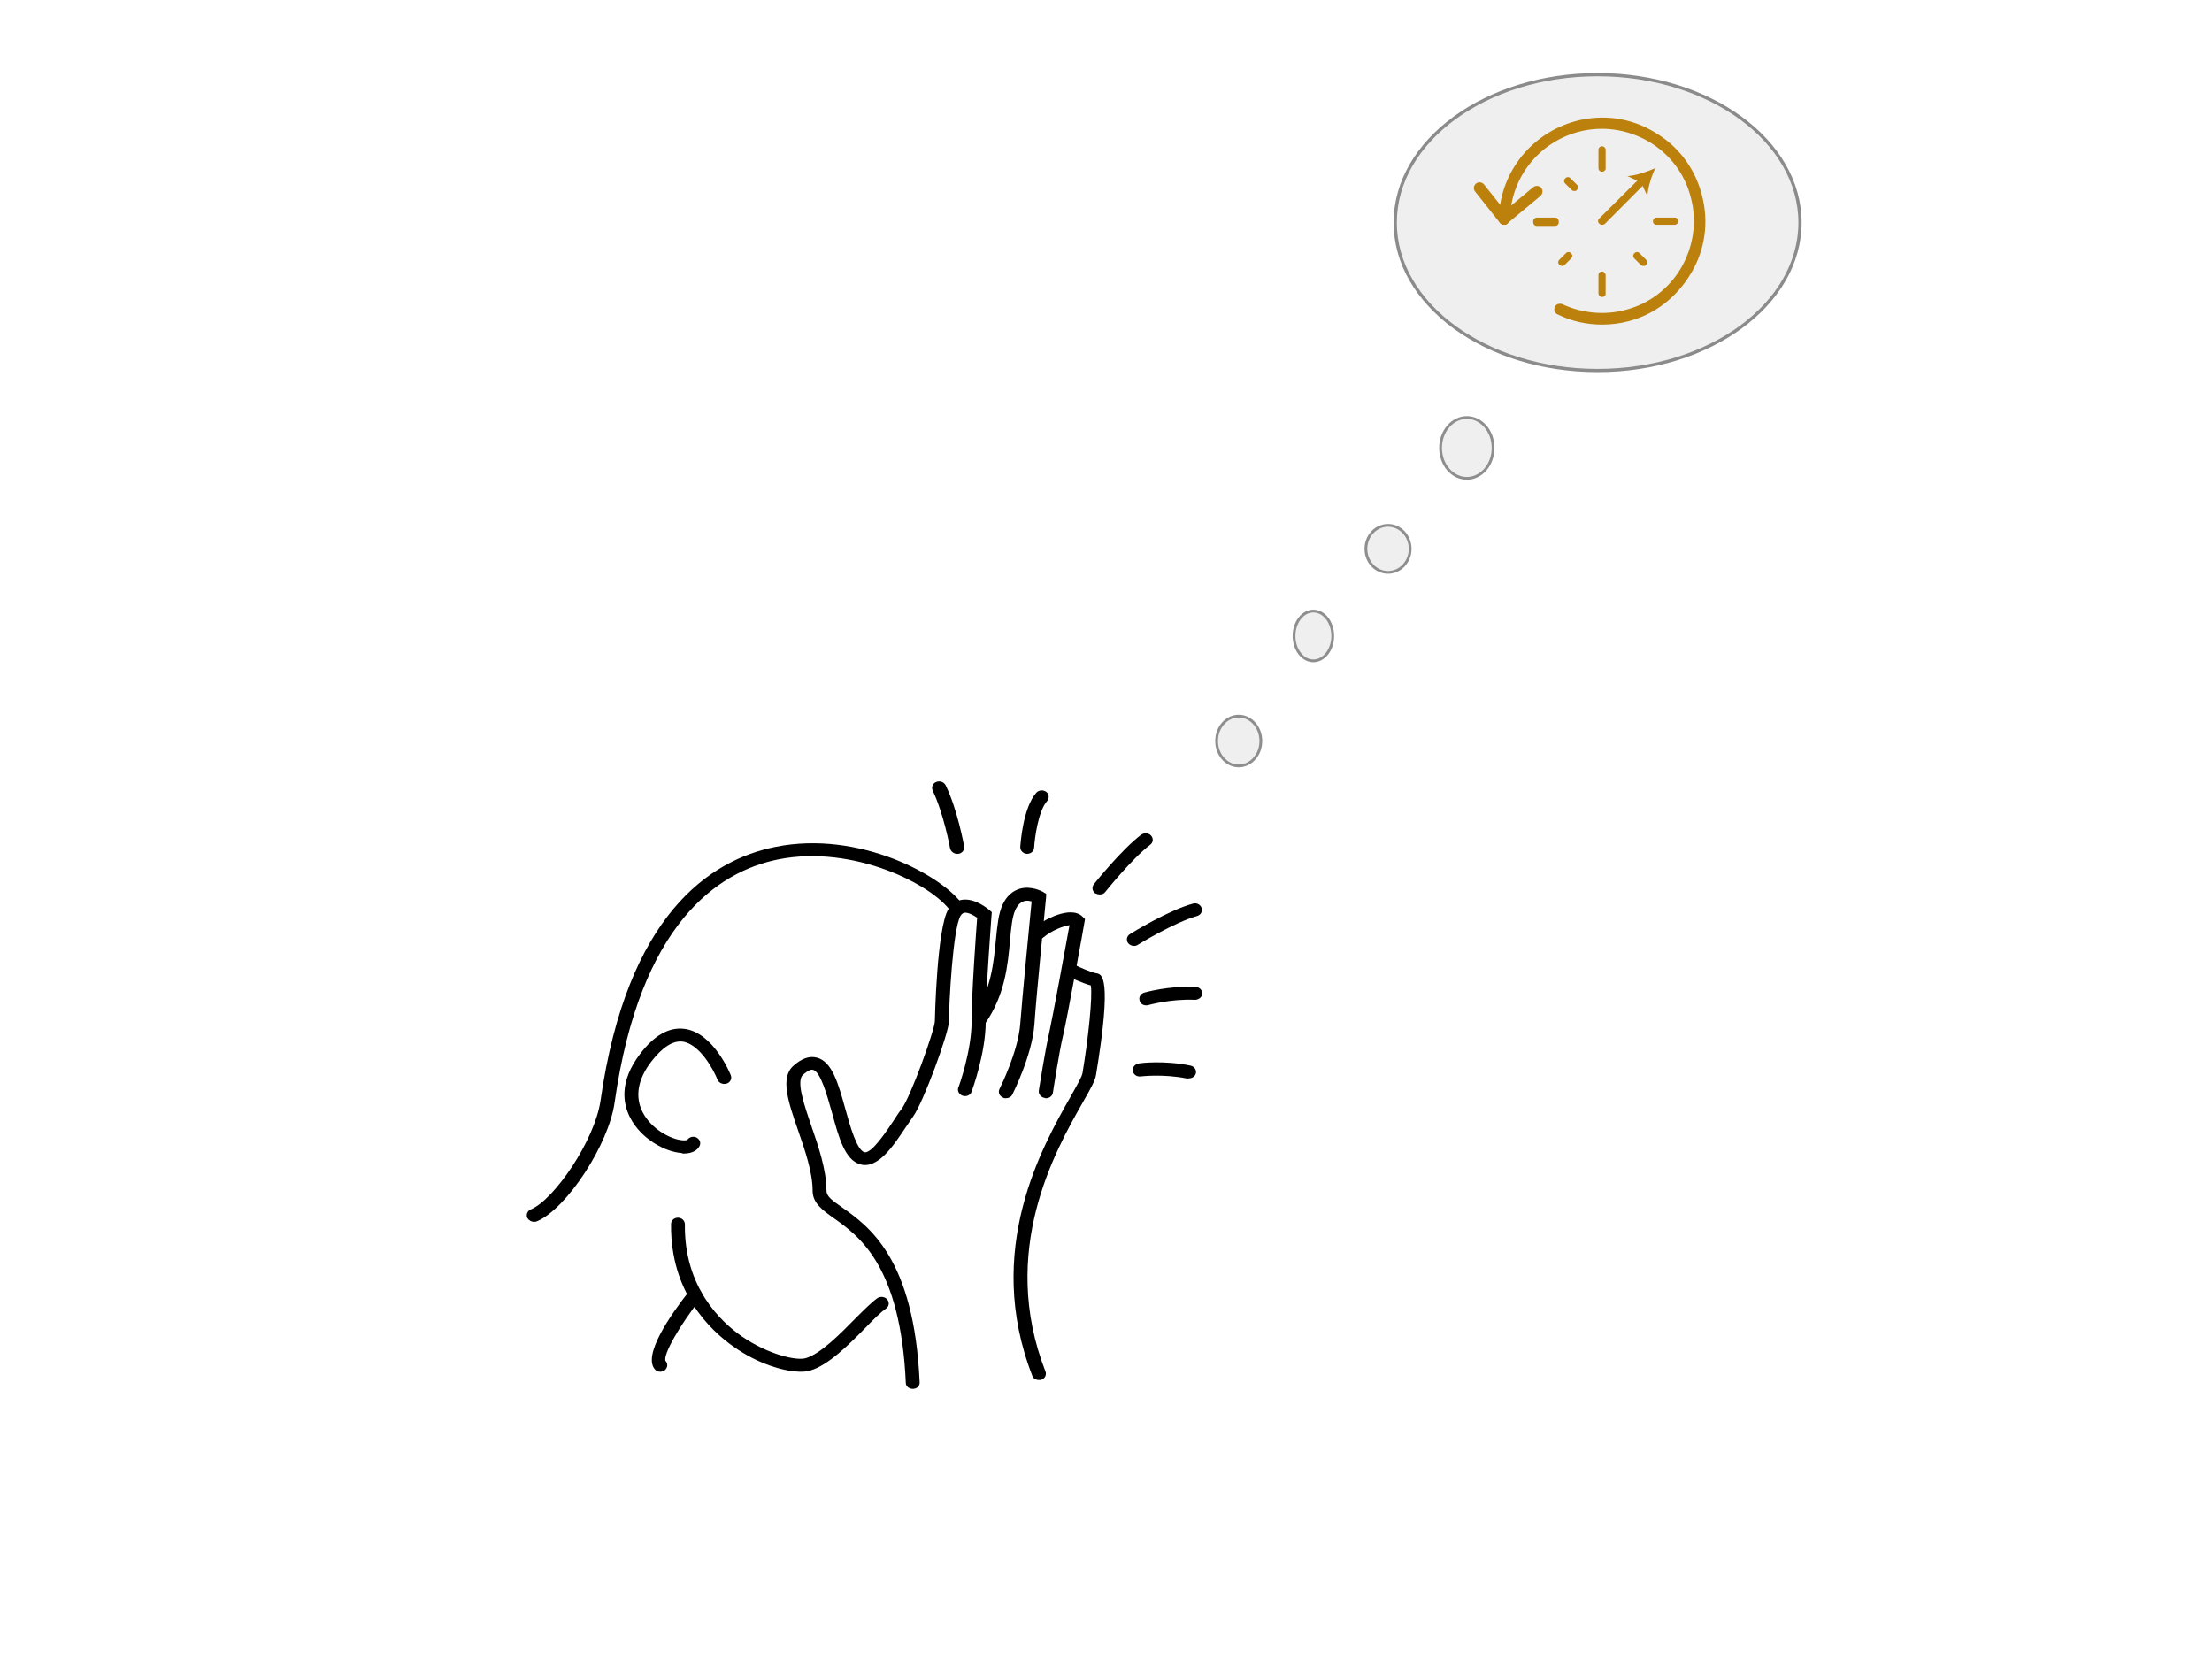
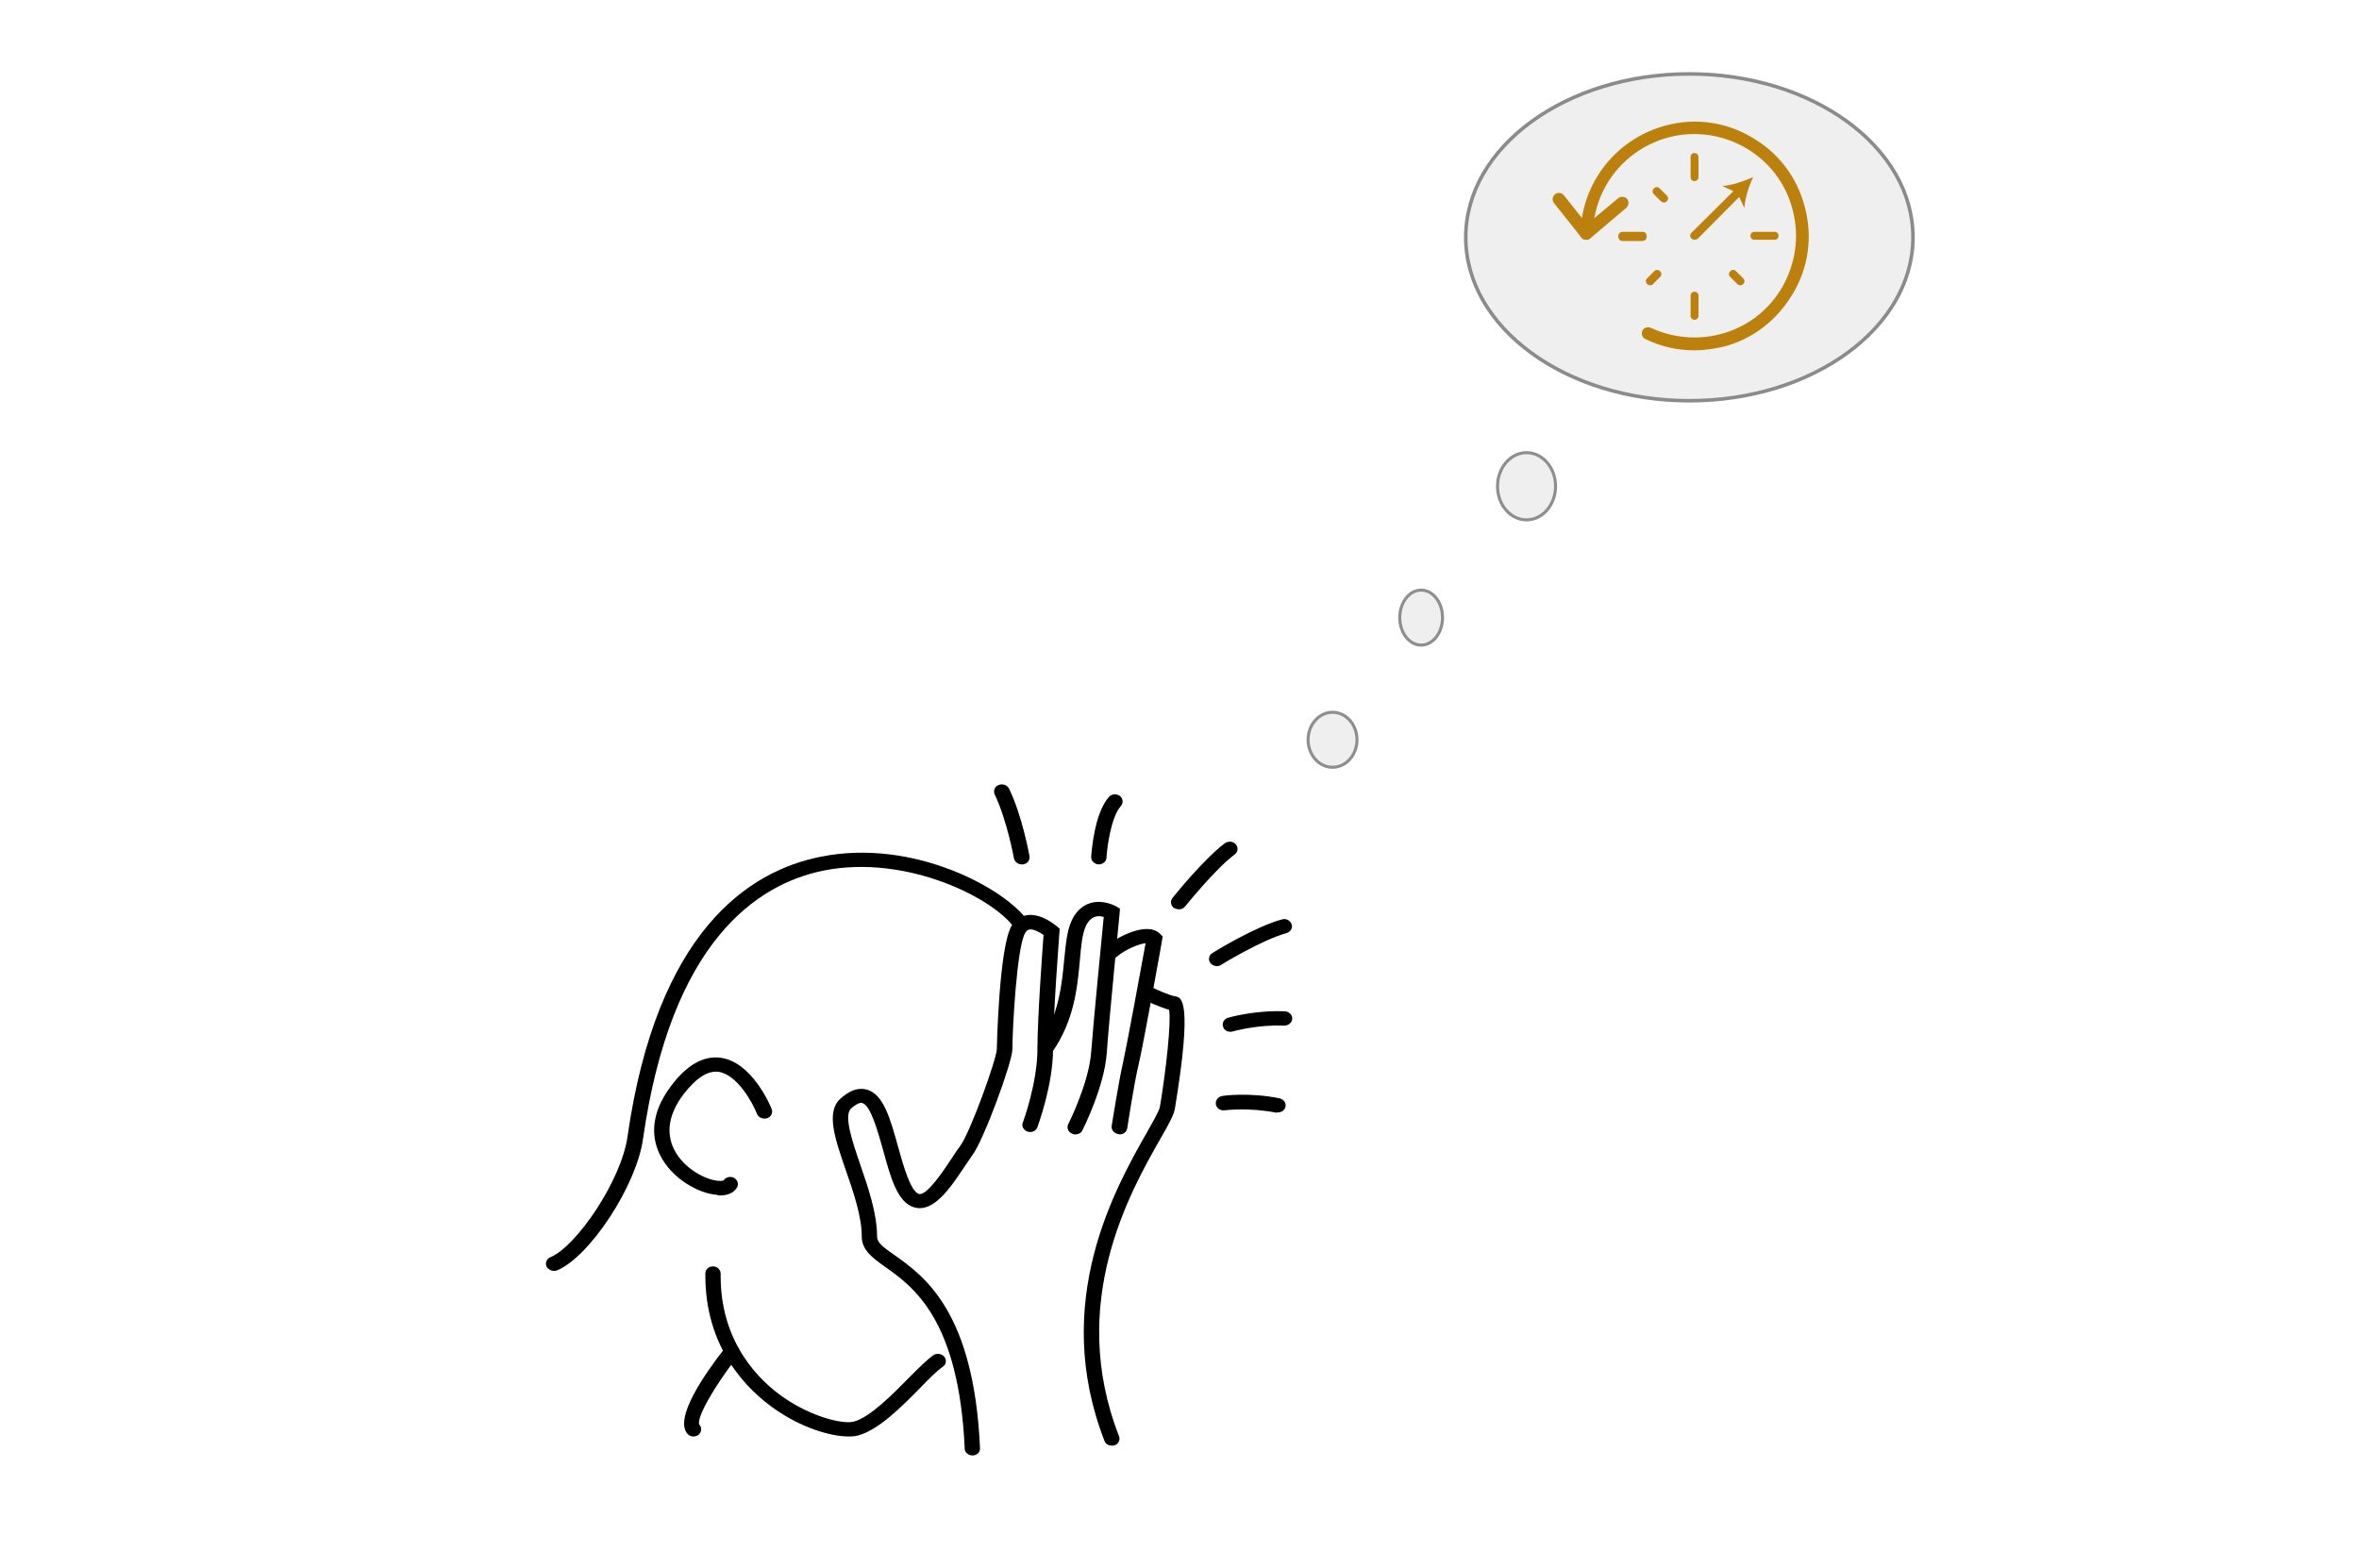
- <svg xmlns="http://www.w3.org/2000/svg" version="1.1" id="Layer_1" x="0px" y="0px" viewBox="0 0 800 600" enable-background="new 0 0 800 600" xml:space="preserve">
-   <path d="M375.7,499.1c0.3,0,0.6,0,0.9-0.1c1.3-0.4,2-1.8,1.5-3c-17-43.6,3.6-79.9,13.5-97.3c2.7-4.7,4.5-7.9,4.8-10  c5.9-35.7,2.1-36.4,0.1-36.7c-1.8-0.3-5.7-2-7.7-3c-1.2-0.6-2.8-0.2-3.4,1c-0.6,1.2-0.2,2.6,1.1,3.2c0.5,0.3,4.8,2.3,8,3.2  c0.7,3.8-0.9,19.2-3,31.7c-0.2,1.3-2.1,4.6-4.3,8.5c-10.2,18-31.6,55.5-13.8,101.1C373.7,498.5,374.7,499.1,375.7,499.1L375.7,499.1  z" />
-   <path d="M378.3,397.2c1.2,0,2.3-0.8,2.5-2c0-0.1,2.3-15.1,3.7-20.8c1.4-5.8,7.5-39.4,7.7-40.8l0.2-1.2l-0.9-0.9  c-4.3-4.2-14.2,1.2-17.6,4.1c-1,0.9-1.1,2.4-0.1,3.3c1,1,2.6,1,3.6,0.1c2.8-2.4,7.3-4.2,9.4-4.4c-1.3,7.4-6.2,33.7-7.3,38.7  c-1.4,5.9-3.7,20.5-3.8,21.1c-0.2,1.3,0.8,2.5,2.2,2.7C378.1,397.2,378.2,397.2,378.3,397.2L378.3,397.2z" />
-   <path d="M363.8,397.2c1,0,1.9-0.5,2.3-1.3c0.3-0.6,7.2-14.3,8-25.4c0.7-10.7,4.2-45.3,4.2-45.7l0.1-1.5l-1.3-0.8  c-0.4-0.2-4.1-2.2-8.2-1.1c-2.7,0.8-4.9,2.7-6.3,5.8c-1.5,3.2-1.9,7.5-2.4,12.4c-0.8,8.3-1.7,18.7-8.3,28.1  c-0.8,1.1-0.4,2.5,0.8,3.3c1.2,0.7,2.8,0.4,3.5-0.7c7.3-10.4,8.3-21.4,9.1-30.3c0.4-4.6,0.8-8.5,1.9-10.9c0.8-1.8,1.9-2.8,3.2-3.2  c0.9-0.3,1.9-0.1,2.7,0.1c-0.7,7.1-3.4,34.8-4.1,44.1c-0.7,10.2-7.4,23.5-7.5,23.7c-0.6,1.2-0.1,2.6,1.2,3.1  C363,397.2,363.4,397.2,363.8,397.2L363.8,397.2z" />
-   <path d="M330.1,502.3c0,0,0.1,0,0.1,0c1.4,0,2.5-1.1,2.4-2.4c-2-44.8-18.3-56.3-28-63.2c-3.9-2.7-5.7-4.1-5.7-6.1  c0-7.5-2.9-16-5.5-23.5c-2.6-7.6-5.5-16.1-3-18.4c1.5-1.3,2.8-2,3.6-1.8c2.8,0.7,5.1,9.2,6.9,15.5c2.5,9.2,4.7,17.1,10.2,18.7  c6.4,1.8,11.9-6.6,16.4-13.3c1-1.5,1.9-2.8,2.6-3.8c3.7-4.9,13.1-30.5,13.1-34.7c0-6.2,1.4-33.5,4.2-38.1c0.5-0.9,1.1-1,1.4-1.1  c1.3-0.2,3.3,0.9,4.6,1.8c-0.4,5.4-2,27.2-2,37.4c0,10.9-4.7,23.9-4.8,24c-0.5,1.2,0.3,2.6,1.6,3c1.3,0.4,2.8-0.2,3.2-1.5  c0.2-0.6,5.1-13.8,5.1-25.5c0-11.3,2.1-38,2.1-38.3l0.1-1.1l-0.9-0.8c-0.5-0.4-5.1-4.3-9.7-3.7c-1.5,0.2-3.6,1-5.1,3.4  c-4.2,6.8-4.9,40.2-4.9,40.5c0,3-8.8,27.7-12.2,32c-0.8,1-1.7,2.4-2.8,4.1c-2.2,3.3-7.9,12-10.5,11.3c-2.7-0.8-5.1-9.2-6.8-15.4  c-2.6-9.3-4.8-17.4-10.4-18.8c-2.7-0.7-5.5,0.3-8.5,3c-4.8,4.3-1.8,13.1,1.7,23.2c2.5,7.2,5.3,15.3,5.3,22c0,4.4,3.6,7,7.7,9.9  c9,6.4,24.1,17,26,59.6C327.6,501.3,328.7,502.3,330.1,502.3L330.1,502.3z" />
-   <path d="M193.2,441.9c0.4,0,0.7-0.1,1-0.2c10.7-4.5,26-27.8,28.1-43.1c9.2-64.6,37.3-83.4,59.2-87.8c27.2-5.4,55.9,9.2,62.5,19  c0.7,1.1,2.3,1.4,3.5,0.8c1.2-0.7,1.6-2.1,0.8-3.2c-7-10.4-37.3-27.3-67.9-21.1c-23.6,4.7-53.6,24.5-63.2,91.7  c-2.1,14.5-16.8,35.9-25.2,39.4c-1.3,0.5-1.8,1.9-1.3,3.1C191.3,441.4,192.2,441.9,193.2,441.9L193.2,441.9z" />
-   <path d="M289.6,496.1c1.3,0,2.4-0.1,3.3-0.4c6.7-1.9,14.2-9.5,20.2-15.6c2.8-2.9,5.5-5.6,7.3-6.8c1.1-0.8,1.4-2.2,0.5-3.3  c-0.8-1-2.4-1.3-3.6-0.5c-2.1,1.5-4.8,4.2-8,7.4c-5.3,5.4-12.6,12.8-17.9,14.3c-3.4,1-13.5-1.3-23-7.8c-7.8-5.4-21-17.9-20.7-40.6  c0-1.3-1.1-2.4-2.5-2.4h0c-1.4,0-2.5,1-2.5,2.3c-0.3,24.7,14.1,38.4,22.7,44.4C274,493.2,283.6,496.1,289.6,496.1L289.6,496.1z" />
-   <path d="M247.3,417.2c3.3,0,4.9-1.4,5.5-2.4c0.8-1.1,0.5-2.5-0.7-3.3c-1.2-0.7-2.7-0.4-3.5,0.7c0,0.1-0.6,0.3-1.8,0.2  c-4-0.3-11.2-3.9-14.4-10.2c-2.8-5.5-1.8-11.8,3.1-18.2c4-5.2,7.8-7.7,11.3-7.3c6.2,0.8,11.3,10.2,12.7,13.8c0.5,1.2,2,1.8,3.3,1.4  c1.3-0.4,2-1.8,1.5-3c-0.2-0.6-6.3-15.5-16.8-16.8c-5.6-0.7-11,2.4-16.1,9.2c-7.5,9.9-6.1,17.9-3.5,22.9  c3.8,7.5,12.5,12.4,18.6,12.8C246.8,417.2,247.1,417.2,247.3,417.2L247.3,417.2z" />
-   <path d="M238.8,496.1c0.6,0,1.2-0.2,1.7-0.6c1-0.9,1.1-2.4,0.2-3.3c-1-2.1,4.9-12.6,12.7-22.5c0.8-1,0.6-2.5-0.6-3.3  c-1.1-0.8-2.7-0.5-3.5,0.5c-6.7,8.5-17.2,23.5-12.3,28.5C237.5,495.9,238.1,496.1,238.8,496.1L238.8,496.1z" />
-   <path d="M397.8,323.5c0.8,0,1.5-0.3,2-1c0.1-0.1,9.5-11.9,16.2-17c1.1-0.8,1.2-2.3,0.3-3.3c-0.9-1-2.5-1.1-3.6-0.3  c-7.2,5.5-16.7,17.4-17.1,17.9c-0.8,1-0.6,2.5,0.5,3.3C396.8,323.4,397.3,323.5,397.8,323.5L397.8,323.5z" />
-   <path d="M371.5,308.8c1.3,0,2.5-1,2.5-2.2c0.2-3.5,1.5-13.3,4.7-16.9c0.9-1,0.7-2.5-0.3-3.3c-1.1-0.8-2.7-0.7-3.6,0.3  c-4.8,5.4-5.7,18.1-5.8,19.6c-0.1,1.3,1,2.4,2.4,2.5C371.4,308.8,371.4,308.8,371.5,308.8L371.5,308.8z" />
-   <path d="M346.2,308.8c0.1,0,0.3,0,0.4,0c1.4-0.2,2.3-1.4,2.1-2.7c-0.1-0.5-2.4-13.3-6.7-22.1c-0.6-1.2-2.1-1.7-3.4-1.2  c-1.3,0.5-1.8,1.9-1.3,3.1c4,8.3,6.3,20.8,6.3,20.9C343.9,308,345,308.8,346.2,308.8L346.2,308.8z" />
-   <path d="M410.1,342.1c0.5,0,1-0.1,1.4-0.4c0.1-0.1,13.4-8.2,21.4-10.4c1.4-0.4,2.1-1.7,1.7-2.9c-0.4-1.2-1.8-2-3.1-1.6  c-8.7,2.3-22.2,10.6-22.8,11c-1.2,0.7-1.5,2.2-0.7,3.3C408.5,341.7,409.3,342.1,410.1,342.1L410.1,342.1z" />
-   <path d="M414.5,363.6c0.3,0,0.5,0,0.8-0.1c0.1,0,7.9-2.3,16.8-1.9c1.4,0,2.6-0.9,2.7-2.2c0.1-1.3-1-2.4-2.4-2.5  c-10-0.4-18.2,2-18.6,2.1c-1.3,0.4-2.1,1.7-1.6,3C412.4,362.9,413.4,363.6,414.5,363.6L414.5,363.6z" />
-   <path d="M430,390c1.2,0,2.2-0.7,2.5-1.8c0.3-1.3-0.6-2.5-1.9-2.8c-9.7-2-18.3-0.9-18.7-0.8c-1.4,0.2-2.4,1.4-2.2,2.7  c0.2,1.3,1.4,2.2,2.9,2c0.1,0,8.1-1,16.9,0.8C429.7,390,429.9,390,430,390L430,390z" />
-   <ellipse fill="#EFEFEF" stroke="#8E8E8E" stroke-miterlimit="10" cx="448" cy="268" rx="8" ry="9" />
-   <ellipse fill="#EFEFEF" stroke="#8E8E8E" stroke-miterlimit="10" cx="475" cy="230" rx="7" ry="9" />
-   <ellipse fill="#EFEFEF" stroke="#8E8E8E" stroke-miterlimit="10" cx="502" cy="198.5" rx="8" ry="8.5" />
-   <ellipse fill="#EFEFEF" stroke="#8E8E8E" stroke-miterlimit="10" cx="530.5" cy="162" rx="9.5" ry="11" />
-   <ellipse fill="#EFEFEF" stroke="#8B8B8B" stroke-width="1.164" stroke-miterlimit="10" cx="577.8" cy="80.5" rx="73.2" ry="53.5" />
-   <path fill="#BC810C" d="M579.4,62.1c-0.8,0-1.3-0.6-1.3-1.3v-6.6c0-0.8,0.6-1.3,1.3-1.3s1.3,0.6,1.3,1.3v6.6  C580.8,61.4,580.2,62.1,579.4,62.1z" />
-   <path fill="#BC810C" d="M594.4,96.2c-0.3,0-0.7-0.1-1-0.4l-2.3-2.3c-0.6-0.6-0.6-1.3,0-1.9c0.6-0.6,1.3-0.6,1.9,0l2.3,2.3  c0.6,0.6,0.6,1.3,0,1.9C595.1,96.1,594.8,96.2,594.4,96.2L594.4,96.2z" />
-   <path fill="#BC810C" d="M579.4,107.4c-0.8,0-1.3-0.6-1.3-1.3v-6.6c0-0.8,0.6-1.3,1.3-1.3s1.3,0.6,1.3,1.3v6.6  C580.8,106.9,580.2,107.4,579.4,107.4z" />
-   <path fill="#BC810C" d="M605.7,81.3h-6.6c-0.8,0-1.3-0.6-1.3-1.3s0.6-1.3,1.3-1.3h6.6c0.8,0,1.3,0.6,1.3,1.3S606.3,81.3,605.7,81.3z  " />
-   <path fill="#BC810C" d="M562.4,81.3h-6.6c-0.8,0-1.3-0.6-1.3-1.3s0.6-1.3,1.3-1.3h6.6c0.8,0,1.3,0.6,1.3,1.3S563.2,81.3,562.4,81.3z  " />
-   <path fill="#BC810C" d="M579.4,81.3c-0.3,0-0.7-0.1-1-0.4c-0.6-0.6-0.6-1.3,0-1.9l14.7-14.6c0.6-0.6,1.3-0.6,1.9,0  c0.6,0.6,0.6,1.3,0,1.9L580.4,81C580.1,81.2,579.8,81.3,579.4,81.3L579.4,81.3z" />
-   <path fill="#BC810C" d="M598.7,60.8c-3,1.3-7,2.7-10.1,2.9l4.9,2.3l2.3,4.9C596,67.9,597.2,63.8,598.7,60.8L598.7,60.8z" />
-   <path fill="#BC810C" d="M579.4,117.4c-5.6,0-11-1.2-16.1-3.7c-1-0.4-1.4-1.7-1-2.7s1.7-1.4,2.7-1c7.1,3.3,15.2,4.1,22.8,2.1  c8.7-2.2,15.9-7.8,20.3-15.4c4.4-7.7,5.7-16.7,3.4-25.3c-2.2-8.7-7.8-15.9-15.4-20.3c-7.7-4.4-16.7-5.7-25.3-3.4  c-14.1,3.8-24.1,16.2-24.7,30.9c0,1.1-1,2-2.1,1.9c-1.1,0-2-1-1.9-2.1c0.7-16.4,11.9-30.3,27.8-34.6c9.7-2.6,19.8-1.2,28.3,3.9  c8.7,5,14.8,13.1,17.3,22.8c2.6,9.7,1.2,19.8-3.9,28.3c-5.1,8.6-13,14.9-22.7,17.4C585.8,117,582.7,117.4,579.4,117.4L579.4,117.4z" />
-   <path fill="#BC810C" d="M544,81.3c-0.6,0-1.2-0.2-1.6-0.8l-8.9-11.2c-0.7-0.9-0.6-2.1,0.3-2.9c0.9-0.7,2.1-0.6,2.9,0.3l8.9,11.2  c0.7,0.9,0.6,2.1-0.3,2.9C544.9,81.2,544.4,81.3,544,81.3z" />
-   <path fill="#BC810C" d="M544,81.3c-0.6,0-1.1-0.2-1.6-0.8c-0.7-0.9-0.6-2.1,0.2-2.9l11.9-9.9c0.9-0.7,2.1-0.6,2.9,0.2  c0.7,0.9,0.6,2.1-0.2,2.9l-11.9,9.9C545,81.2,544.4,81.3,544,81.3L544,81.3z" />
-   <path fill="#BC810C" d="M569.4,69.1c-0.3,0-0.7-0.1-1-0.4l-2.3-2.3c-0.6-0.6-0.6-1.3,0-1.9c0.6-0.6,1.3-0.6,1.9,0l2.3,2.3  c0.6,0.6,0.6,1.3,0,1.9C570.1,69,569.8,69.1,569.4,69.1L569.4,69.1z" />
-   <path fill="#BC810C" d="M562.4,81.7h-6.6c-0.8,0-1.3-0.6-1.3-1.3c0-0.8,0.6-1.3,1.3-1.3h6.6c0.8,0,1.3,0.6,1.3,1.3  C563.8,81.1,563.2,81.7,562.4,81.7z" />
-   <path fill="#BC810C" d="M565,96.2c-0.3,0-0.7-0.1-1-0.4c-0.6-0.6-0.6-1.3,0-1.9l2.3-2.3c0.6-0.6,1.3-0.6,1.9,0  c0.6,0.6,0.6,1.3,0,1.9l-2.3,2.3C565.7,96.1,565.3,96.2,565,96.2L565,96.2z" />
+ <svg xmlns="http://www.w3.org/2000/svg" version="1.1" id="Layer_1" x="0px" y="0px" viewBox="0 0 772.2 513.1" enable-background="new 0 0 772.2 513.1" xml:space="preserve">
+   <path d="M363.9,473.3c0.3,0,0.6,0,0.9-0.1c1.3-0.4,2-1.8,1.5-3c-17-43.6,3.6-79.9,13.5-97.3c2.7-4.7,4.5-7.9,4.8-10  c5.9-35.7,2.1-36.4,0.1-36.7c-1.8-0.3-5.7-2-7.7-3c-1.2-0.6-2.8-0.2-3.4,1c-0.6,1.2-0.2,2.6,1.1,3.2c0.5,0.3,4.8,2.3,8,3.2  c0.7,3.8-0.9,19.2-3,31.7c-0.2,1.3-2.1,4.6-4.3,8.5c-10.2,18-31.6,55.5-13.8,101.1C361.9,472.7,362.9,473.3,363.9,473.3L363.9,473.3  z" />
+   <path d="M366.5,371.4c1.2,0,2.3-0.8,2.5-2c0-0.1,2.3-15.1,3.7-20.8c1.4-5.8,7.5-39.4,7.7-40.8l0.2-1.2l-0.9-0.9  c-4.3-4.2-14.2,1.2-17.6,4.1c-1,0.9-1.1,2.4-0.1,3.3c1,1,2.6,1,3.6,0.1c2.8-2.4,7.3-4.2,9.4-4.4c-1.3,7.4-6.2,33.7-7.3,38.7  c-1.4,5.9-3.7,20.5-3.8,21.1c-0.2,1.3,0.8,2.5,2.2,2.7C366.3,371.4,366.4,371.4,366.5,371.4L366.5,371.4z" />
+   <path d="M352,371.4c1,0,1.9-0.5,2.3-1.3c0.3-0.6,7.2-14.3,8-25.4c0.7-10.7,4.2-45.3,4.2-45.7l0.1-1.5l-1.3-0.8  c-0.4-0.2-4.1-2.2-8.2-1.1c-2.7,0.8-4.9,2.7-6.3,5.8c-1.5,3.2-1.9,7.5-2.4,12.4c-0.8,8.3-1.7,18.7-8.3,28.1  c-0.8,1.1-0.4,2.5,0.8,3.3c1.2,0.7,2.8,0.4,3.5-0.7c7.3-10.4,8.3-21.4,9.1-30.3c0.4-4.6,0.8-8.5,1.9-10.9c0.8-1.8,1.9-2.8,3.2-3.2  c0.9-0.3,1.9-0.1,2.7,0.1c-0.7,7.1-3.4,34.8-4.1,44.1c-0.7,10.2-7.4,23.5-7.5,23.7c-0.6,1.2-0.1,2.6,1.2,3.1  C351.3,371.4,351.6,371.4,352,371.4L352,371.4z" />
+   <path d="M318.3,476.5c0,0,0.1,0,0.1,0c1.4,0,2.5-1.1,2.4-2.4c-2-44.8-18.3-56.3-28-63.2c-3.9-2.7-5.7-4.1-5.7-6.1  c0-7.5-2.9-16-5.5-23.5c-2.6-7.6-5.5-16.1-3-18.4c1.5-1.3,2.8-2,3.6-1.8c2.8,0.7,5.1,9.2,6.9,15.5c2.5,9.2,4.7,17.1,10.2,18.7  c6.4,1.8,11.9-6.6,16.4-13.3c1-1.5,1.9-2.8,2.6-3.8c3.7-4.9,13.1-30.5,13.1-34.7c0-6.2,1.4-33.5,4.2-38.1c0.5-0.9,1.1-1,1.4-1.1  c1.3-0.2,3.3,0.9,4.6,1.8c-0.4,5.4-2,27.2-2,37.4c0,10.9-4.7,23.9-4.8,24c-0.5,1.2,0.3,2.6,1.6,3c1.3,0.4,2.8-0.2,3.2-1.5  c0.2-0.6,5.1-13.8,5.1-25.5c0-11.3,2.1-38,2.1-38.3l0.1-1.1l-0.9-0.8c-0.5-0.4-5.1-4.3-9.7-3.7c-1.5,0.2-3.6,1-5.1,3.4  c-4.2,6.8-4.9,40.2-4.9,40.5c0,3-8.8,27.7-12.2,32c-0.8,1-1.7,2.4-2.8,4.1c-2.2,3.3-7.9,12-10.5,11.3c-2.7-0.8-5.1-9.2-6.8-15.4  c-2.6-9.3-4.8-17.4-10.4-18.8c-2.7-0.7-5.5,0.3-8.5,3c-4.8,4.3-1.8,13.1,1.7,23.2c2.5,7.2,5.3,15.3,5.3,22c0,4.4,3.6,7,7.7,9.9  c9,6.4,24.1,17,26,59.6C315.8,475.5,317,476.5,318.3,476.5L318.3,476.5z" />
+   <path d="M181.4,416.1c0.4,0,0.7-0.1,1-0.2c10.7-4.5,26-27.8,28.1-43.1c9.2-64.6,37.3-83.4,59.2-87.8c27.2-5.4,55.9,9.2,62.5,19  c0.7,1.1,2.3,1.4,3.5,0.8c1.2-0.7,1.6-2.1,0.8-3.2c-7-10.4-37.3-27.3-67.9-21.1c-23.6,4.7-53.6,24.5-63.2,91.7  c-2.1,14.5-16.8,35.9-25.2,39.4c-1.3,0.5-1.8,1.9-1.3,3.1C179.5,415.6,180.4,416.1,181.4,416.1L181.4,416.1z" />
+   <path d="M277.8,470.3c1.3,0,2.4-0.1,3.3-0.4c6.7-1.9,14.2-9.5,20.2-15.6c2.8-2.9,5.5-5.6,7.3-6.8c1.1-0.8,1.4-2.2,0.5-3.3  c-0.8-1-2.4-1.3-3.6-0.5c-2.1,1.5-4.8,4.2-8,7.4c-5.3,5.4-12.6,12.8-17.9,14.3c-3.4,1-13.5-1.3-23-7.8c-7.8-5.4-21-17.9-20.7-40.6  c0-1.3-1.1-2.4-2.5-2.4h0c-1.4,0-2.5,1-2.5,2.3c-0.3,24.7,14.1,38.4,22.7,44.4C262.3,467.4,271.8,470.3,277.8,470.3L277.8,470.3z" />
+   <path d="M235.6,391.4c3.3,0,4.9-1.4,5.5-2.4c0.8-1.1,0.5-2.5-0.7-3.3c-1.2-0.7-2.7-0.4-3.5,0.7c0,0.1-0.6,0.3-1.8,0.2  c-4-0.3-11.2-3.9-14.4-10.2c-2.8-5.5-1.8-11.8,3.1-18.2c4-5.2,7.8-7.7,11.3-7.3c6.2,0.8,11.3,10.2,12.7,13.8c0.5,1.2,2,1.8,3.3,1.4  c1.3-0.4,2-1.8,1.5-3c-0.2-0.6-6.3-15.5-16.8-16.8c-5.6-0.7-11,2.4-16.1,9.2c-7.5,9.9-6.1,17.9-3.5,22.9  c3.8,7.5,12.5,12.4,18.6,12.8C235,391.4,235.3,391.4,235.6,391.4L235.6,391.4z" />
+   <path d="M227,470.3c0.6,0,1.2-0.2,1.7-0.6c1-0.9,1.1-2.4,0.2-3.3c-1-2.1,4.9-12.6,12.7-22.5c0.8-1,0.6-2.5-0.6-3.3  c-1.1-0.8-2.7-0.5-3.5,0.5c-6.7,8.5-17.2,23.5-12.3,28.5C225.7,470.1,226.4,470.3,227,470.3L227,470.3z" />
+   <path d="M386,297.7c0.8,0,1.5-0.3,2-1c0.1-0.1,9.5-11.9,16.2-17c1.1-0.8,1.2-2.3,0.3-3.3c-0.9-1-2.5-1.1-3.6-0.3  c-7.2,5.5-16.7,17.4-17.1,17.9c-0.8,1-0.6,2.5,0.5,3.3C385,297.6,385.5,297.7,386,297.7L386,297.7z" />
+   <path d="M359.7,283c1.3,0,2.5-1,2.5-2.2c0.2-3.5,1.5-13.3,4.7-16.9c0.9-1,0.7-2.5-0.3-3.3c-1.1-0.8-2.7-0.7-3.6,0.3  c-4.8,5.4-5.7,18.1-5.8,19.6c-0.1,1.3,1,2.4,2.4,2.5C359.6,283,359.7,283,359.7,283L359.7,283z" />
+   <path d="M334.5,283c0.1,0,0.3,0,0.4,0c1.4-0.2,2.3-1.4,2.1-2.7c-0.1-0.5-2.4-13.3-6.7-22.1c-0.6-1.2-2.1-1.7-3.4-1.2  c-1.3,0.5-1.8,1.9-1.3,3.1c4,8.3,6.3,20.8,6.3,20.9C332.2,282.2,333.2,283,334.5,283L334.5,283z" />
+   <path d="M398.3,316.3c0.5,0,1-0.1,1.4-0.4c0.1-0.1,13.4-8.2,21.4-10.4c1.4-0.4,2.1-1.7,1.7-2.9c-0.4-1.2-1.8-2-3.1-1.6  c-8.7,2.3-22.2,10.6-22.8,11c-1.2,0.7-1.5,2.2-0.7,3.3C396.7,315.9,397.5,316.3,398.3,316.3L398.3,316.3z" />
+   <path d="M402.7,337.8c0.3,0,0.5,0,0.8-0.1c0.1,0,7.9-2.3,16.8-1.9c1.4,0,2.6-0.9,2.7-2.2c0.1-1.3-1-2.4-2.4-2.5  c-10-0.4-18.2,2-18.6,2.1c-1.3,0.4-2.1,1.7-1.6,3C400.6,337.1,401.6,337.8,402.7,337.8L402.7,337.8z" />
+   <path d="M418.3,364.2c1.2,0,2.2-0.7,2.5-1.8c0.3-1.3-0.6-2.5-1.9-2.8c-9.7-2-18.3-0.9-18.7-0.8c-1.4,0.2-2.4,1.4-2.2,2.7  s1.4,2.2,2.9,2c0.1,0,8.1-1,16.9,0.8C417.9,364.2,418.1,364.2,418.3,364.2L418.3,364.2z" />
+   <ellipse fill="#EFEFEF" stroke="#8E8E8E" stroke-miterlimit="10" cx="436.2" cy="242.2" rx="8" ry="9" />
+   <ellipse fill="#EFEFEF" stroke="#8E8E8E" stroke-miterlimit="10" cx="465.2" cy="202.2" rx="7" ry="9" />
+   <ellipse fill="#EFEFEF" stroke="#8E8E8E" stroke-miterlimit="10" cx="499.7" cy="159.2" rx="9.5" ry="11" />
+   <ellipse fill="#EFEFEF" stroke="#8B8B8B" stroke-width="1.164" stroke-miterlimit="10" cx="553" cy="77.7" rx="73.2" ry="53.5" />
+   <path fill="#BC810C" d="M554.7,59.3c-0.8,0-1.3-0.6-1.3-1.3v-6.6c0-0.8,0.6-1.3,1.3-1.3s1.3,0.6,1.3,1.3V58  C556,58.7,555.4,59.3,554.7,59.3z" />
+   <path fill="#BC810C" d="M569.7,93.4c-0.3,0-0.7-0.1-1-0.4l-2.3-2.3c-0.6-0.6-0.6-1.3,0-1.9c0.6-0.6,1.3-0.6,1.9,0l2.3,2.3  c0.6,0.6,0.6,1.3,0,1.9C570.3,93.3,570,93.4,569.7,93.4L569.7,93.4z" />
+   <path fill="#BC810C" d="M554.7,104.7c-0.8,0-1.3-0.6-1.3-1.3v-6.6c0-0.8,0.6-1.3,1.3-1.3s1.3,0.6,1.3,1.3v6.6  C556,104.1,555.4,104.7,554.7,104.7z" />
+   <path fill="#BC810C" d="M580.9,78.5h-6.6c-0.8,0-1.3-0.6-1.3-1.3c0-0.8,0.6-1.3,1.3-1.3h6.6c0.8,0,1.3,0.6,1.3,1.3  C582.2,78,581.6,78.5,580.9,78.5z" />
+   <path fill="#BC810C" d="M537.7,78.5h-6.6c-0.8,0-1.3-0.6-1.3-1.3c0-0.8,0.6-1.3,1.3-1.3h6.6c0.8,0,1.3,0.6,1.3,1.3  C539,78,538.4,78.5,537.7,78.5z" />
+   <path fill="#BC810C" d="M554.7,78.5c-0.3,0-0.7-0.1-1-0.4c-0.6-0.6-0.6-1.3,0-1.9l14.7-14.6c0.6-0.6,1.3-0.6,1.9,0  c0.6,0.6,0.6,1.3,0,1.9l-14.6,14.7C555.3,78.4,555,78.5,554.7,78.5L554.7,78.5z" />
+   <path fill="#BC810C" d="M573.9,58c-3,1.3-7,2.7-10.1,2.9l4.9,2.3l2.3,4.9C571.2,65.1,572.4,61,573.9,58L573.9,58z" />
+   <path fill="#BC810C" d="M554.7,114.7c-5.6,0-11-1.2-16.1-3.7c-1-0.4-1.4-1.7-1-2.7s1.7-1.4,2.7-1c7.1,3.3,15.2,4.1,22.8,2.1  c8.7-2.2,15.9-7.8,20.3-15.4c4.4-7.7,5.7-16.7,3.4-25.3c-2.2-8.7-7.8-15.9-15.4-20.3c-7.7-4.4-16.7-5.7-25.3-3.4  c-14.1,3.8-24.1,16.2-24.7,30.9c0,1.1-1,2-2.1,1.9c-1.1,0-2-1-1.9-2.1c0.7-16.4,11.9-30.3,27.8-34.6c9.7-2.6,19.8-1.2,28.3,3.9  c8.7,5,14.8,13.1,17.3,22.8c2.6,9.7,1.2,19.8-3.9,28.3c-5.1,8.6-13,14.9-22.7,17.4C561,114.2,557.9,114.7,554.7,114.7L554.7,114.7z" />
+   <path fill="#BC810C" d="M519.2,78.5c-0.6,0-1.2-0.2-1.6-0.8l-8.9-11.2c-0.7-0.9-0.6-2.1,0.3-2.9c0.9-0.7,2.1-0.6,2.9,0.3l8.9,11.2  c0.7,0.9,0.6,2.1-0.3,2.9C520.1,78.4,519.7,78.5,519.2,78.5z" />
+   <path fill="#BC810C" d="M519.2,78.5c-0.6,0-1.1-0.2-1.6-0.8c-0.7-0.9-0.6-2.1,0.2-2.9l11.9-9.9c0.9-0.7,2.1-0.6,2.9,0.2  c0.7,0.9,0.6,2.1-0.2,2.9L520.6,78C520.2,78.4,519.7,78.5,519.2,78.5L519.2,78.5z" />
+   <path fill="#BC810C" d="M544.7,66.3c-0.3,0-0.7-0.1-1-0.4l-2.3-2.3c-0.6-0.6-0.6-1.3,0-1.9c0.6-0.6,1.3-0.6,1.9,0l2.3,2.3  c0.6,0.6,0.6,1.3,0,1.9C545.3,66.2,545,66.3,544.7,66.3L544.7,66.3z" />
+   <path fill="#BC810C" d="M537.7,78.9h-6.6c-0.8,0-1.3-0.6-1.3-1.3c0-0.8,0.6-1.3,1.3-1.3h6.6c0.8,0,1.3,0.6,1.3,1.3  C539,78.3,538.4,78.9,537.7,78.9z" />
+   <path fill="#BC810C" d="M540.2,93.4c-0.3,0-0.7-0.1-1-0.4c-0.6-0.6-0.6-1.3,0-1.9l2.3-2.3c0.6-0.6,1.3-0.6,1.9,0  c0.6,0.6,0.6,1.3,0,1.9l-2.3,2.3C540.9,93.3,540.6,93.4,540.2,93.4L540.2,93.4z" />
</svg>
